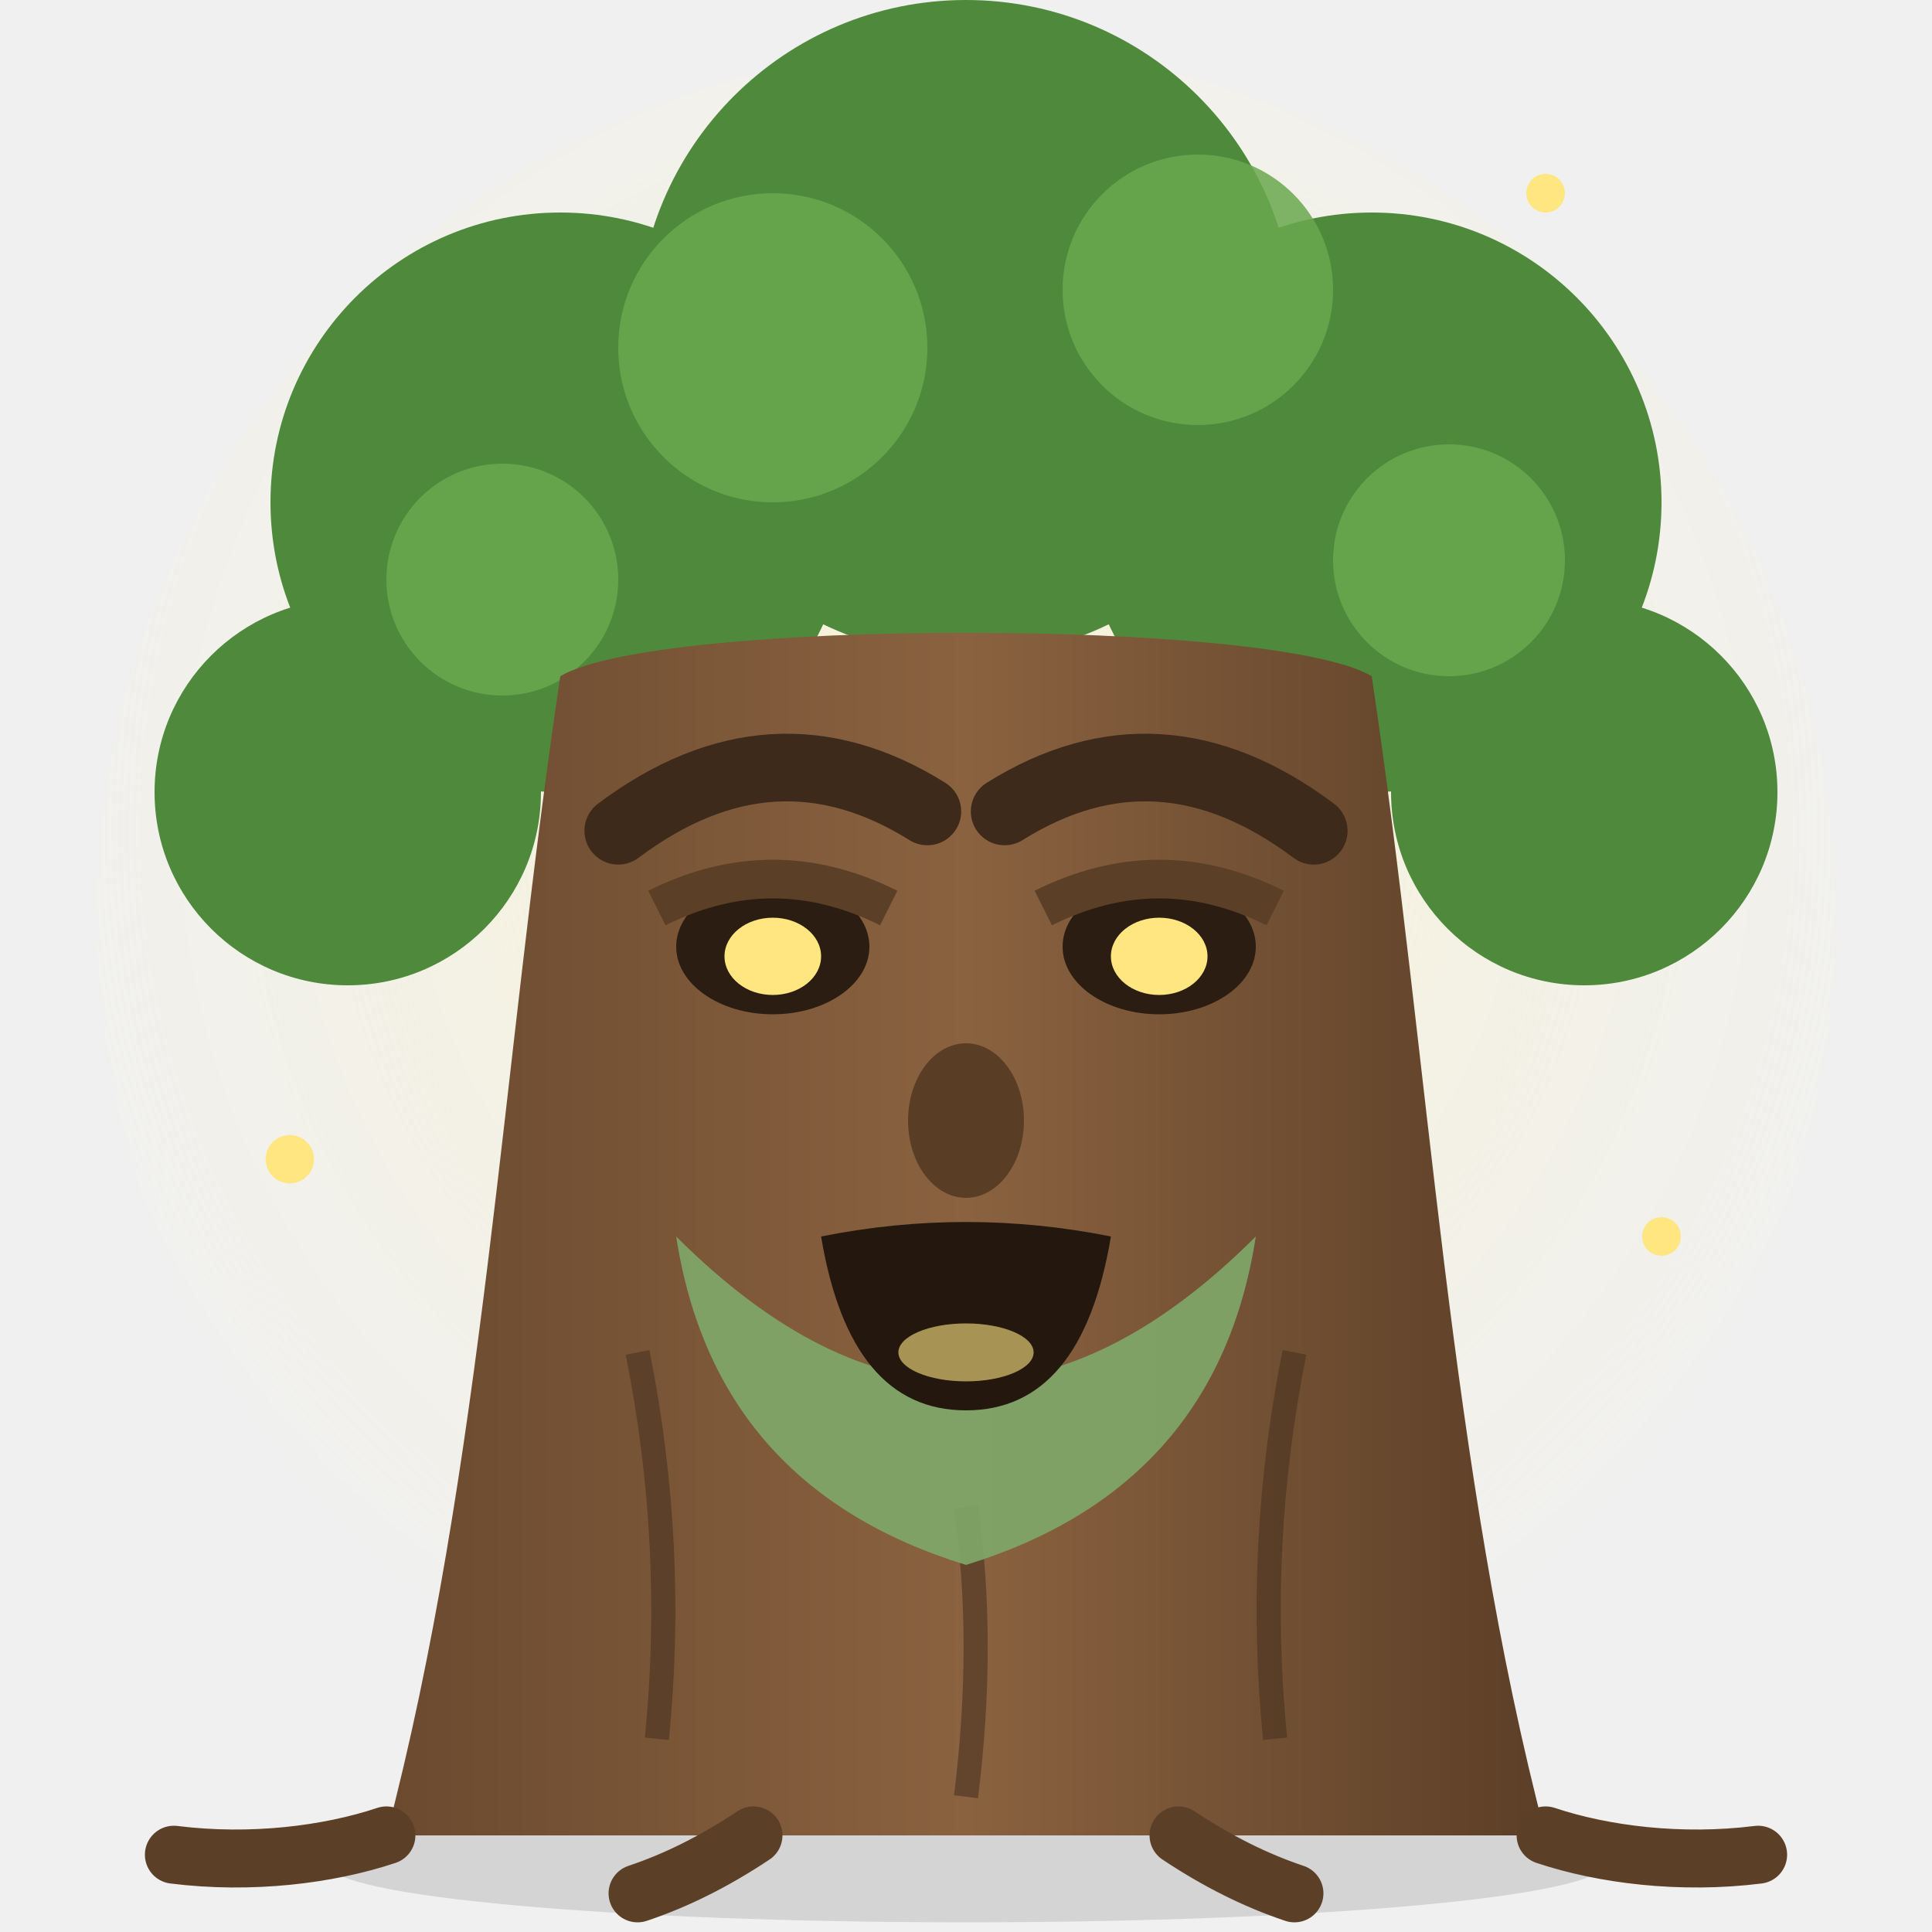
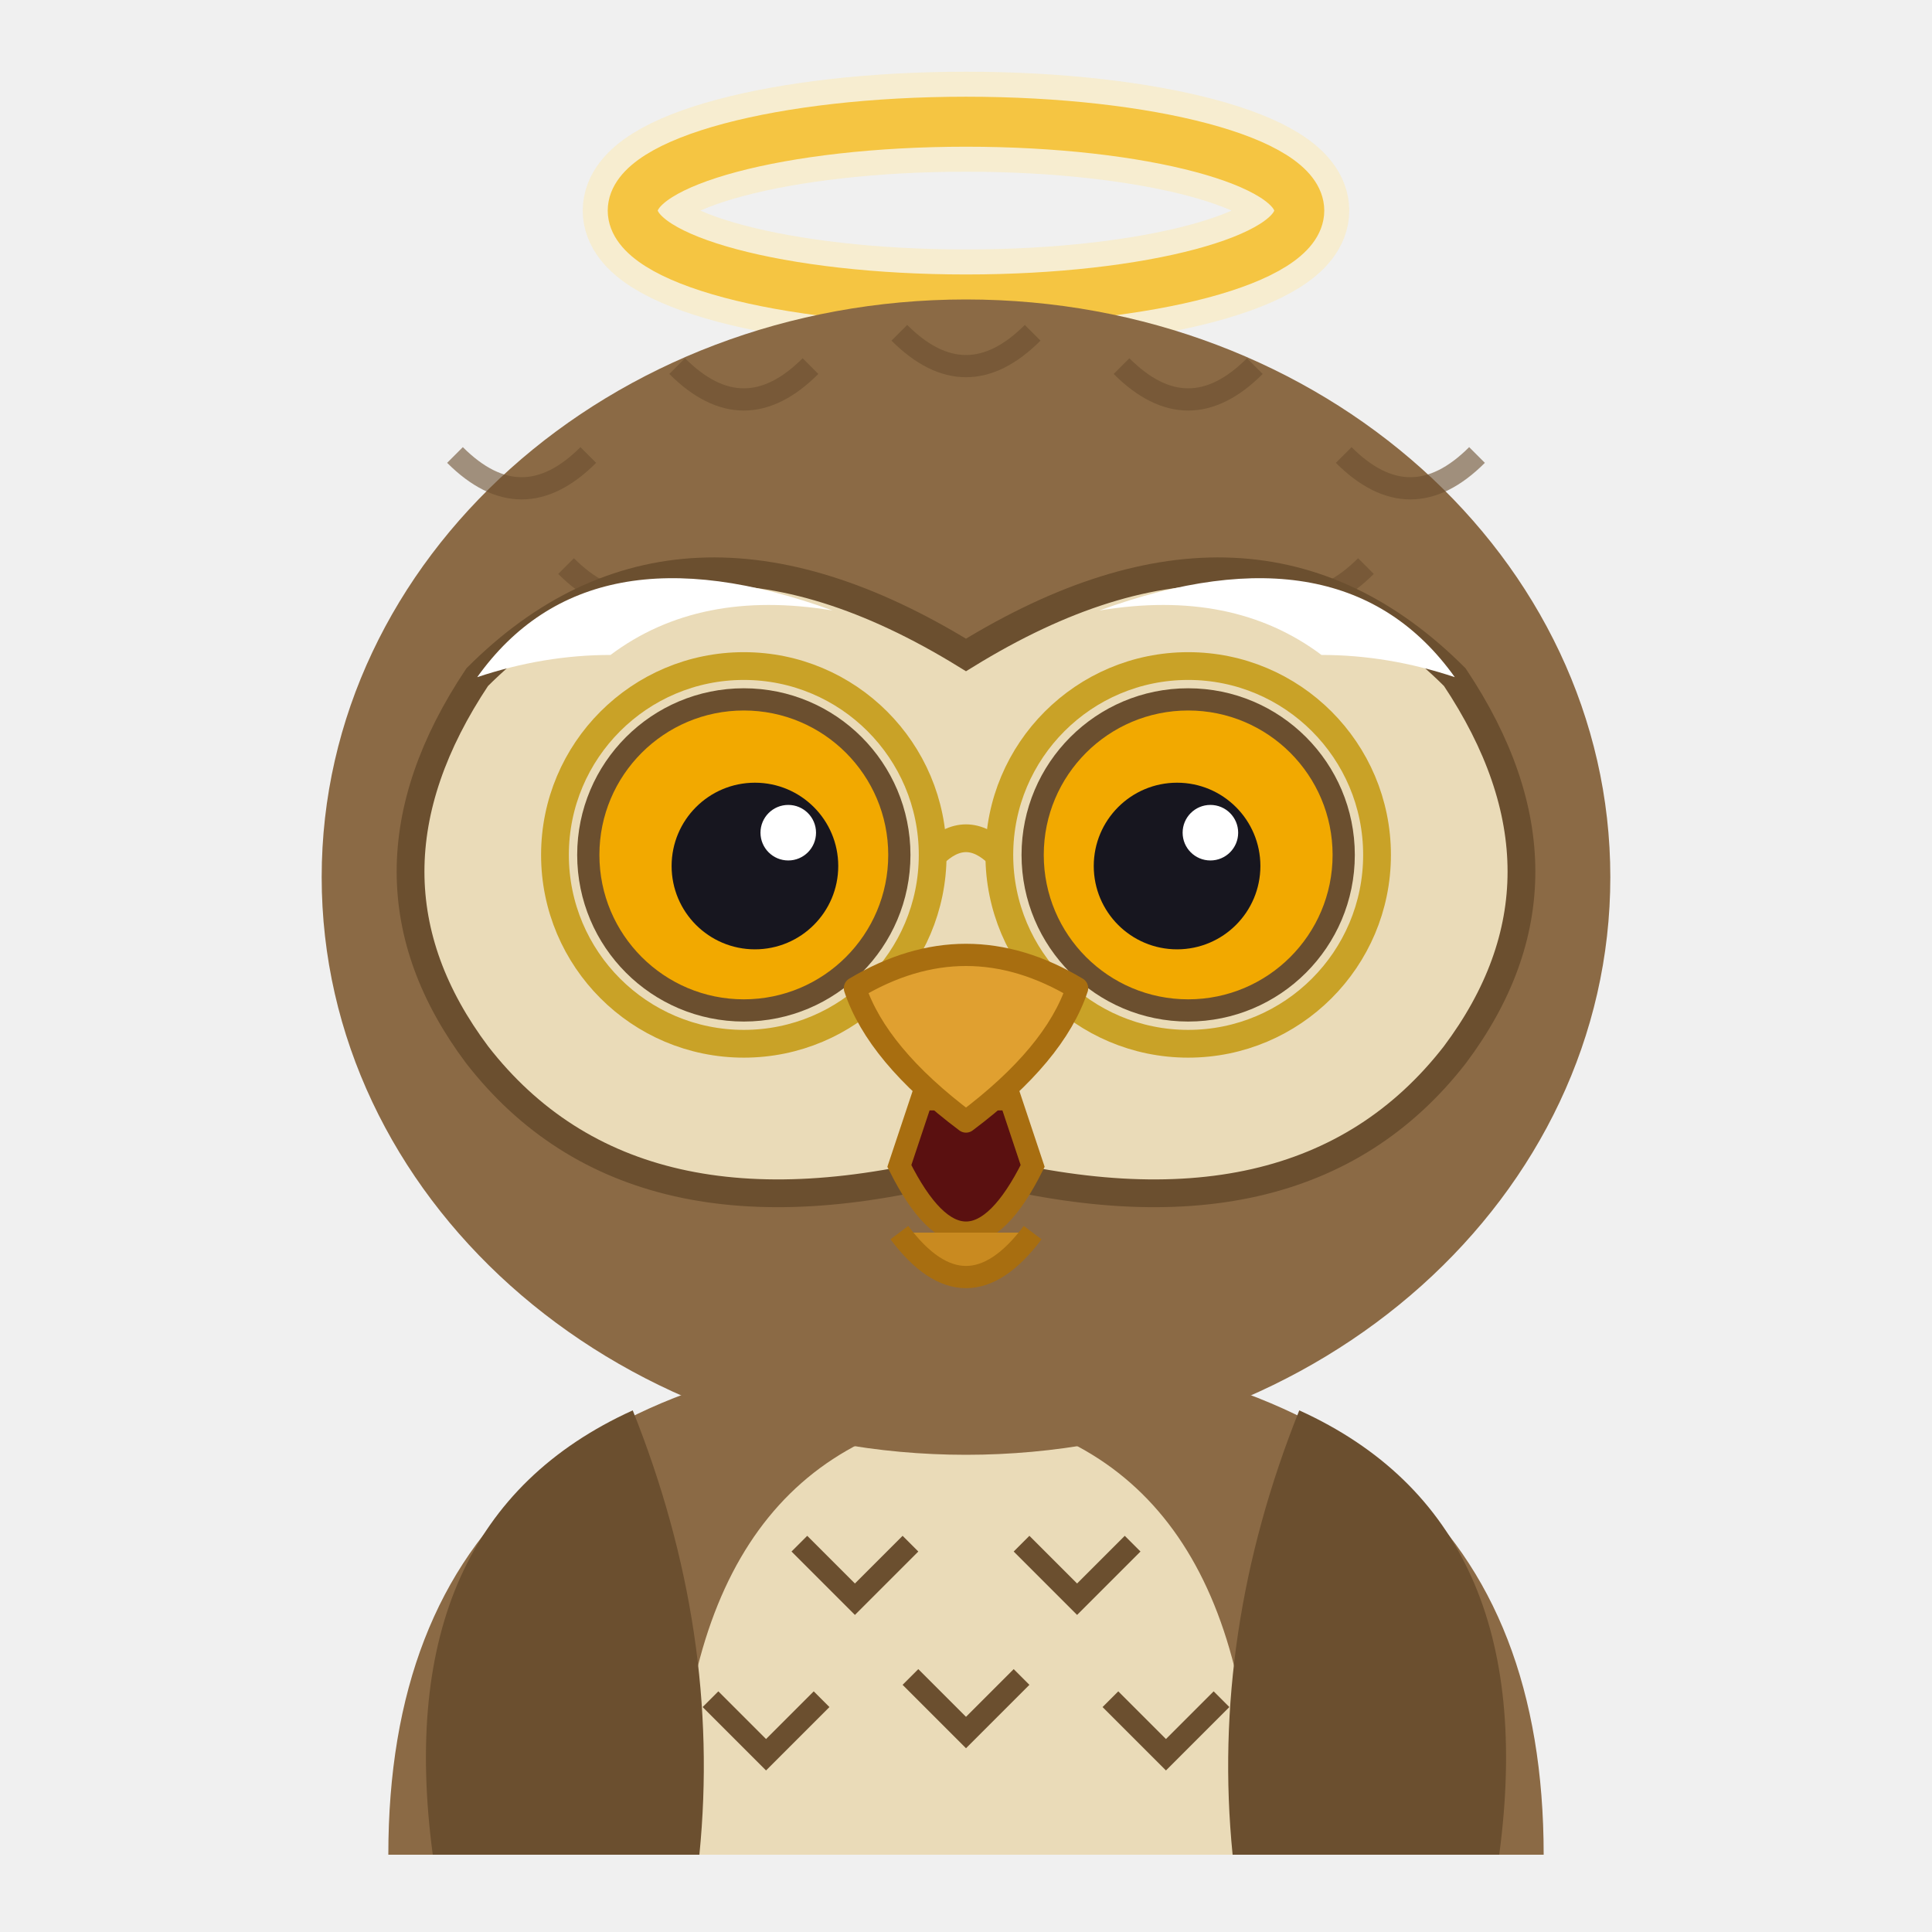
- <svg xmlns="http://www.w3.org/2000/svg" viewBox="0 0 200 200" width="400" height="400">
-   <defs>
-     <radialGradient id="glow" cx="50%" cy="45%" r="55%">
-       <stop offset="0" stop-color="#fff7c2" stop-opacity=".55" />
-       <stop offset="1" stop-color="#fff7c2" stop-opacity="0" />
-     </radialGradient>
-     <linearGradient id="bark" x1="0" x2="1">
-       <stop offset="0" stop-color="#6b4a2f" />
-       <stop offset=".5" stop-color="#8a6240" />
-       <stop offset="1" stop-color="#5c3f27" />
-     </linearGradient>
-   </defs>
-   <circle cx="100" cy="95" r="90" fill="url(#glow)" />
-   <ellipse cx="100" cy="193" rx="66" ry="6" fill="#000" opacity=".12" />
-   <g fill="#4f8a3c">
-     <circle cx="58" cy="52" r="30" />
-     <circle cx="100" cy="34" r="34" />
-     <circle cx="142" cy="52" r="30" />
-     <circle cx="36" cy="82" r="20" />
-     <circle cx="164" cy="82" r="20" />
+ <svg xmlns="http://www.w3.org/2000/svg" viewBox="0 0 200 200" width="400" height="400" role="img" aria-label="Old Oakley (talking)">
+   <g transform="translate(19.50 8.00) scale(1.15)">
+     <g class="halo">
+       <ellipse cx="70" cy="12" rx="30" ry="8" fill="none" stroke="#FFE9A8" stroke-width="9" opacity=".45" />
+       <ellipse cx="70" cy="12" rx="30" ry="8" fill="none" stroke="#F5C542" stroke-width="4.5" />
+     </g>
+     <g class="body">
+       <path d="M18 160 q0 -44 52 -46 q52 2 52 46 z" fill="#8B6A45" />
+       <path d="M44 160 q0 -36 26 -40 q26 4 26 40 z" fill="#EADBB8" />
+       <g stroke="#6B4F2F" stroke-width="2" fill="none">
+         <path d="M55 132 l5 5 l5 -5" />
+         <path d="M75 132 l5 5 l5 -5" />
+         <path d="M47 146 l5 5 l5 -5" />
+         <path d="M65 144 l5 5 l5 -5" />
+         <path d="M83 146 l5 5 l5 -5" />
+       </g>
+       <path d="M22 160 q-4 -30 18 -40 q8 20 6 40 z M118 160 q4 -30 -18 -40 q-8 20 -6 40 z" fill="#6B4F2F" />
+     </g>
+     <g class="head">
+       <ellipse cx="70" cy="72" rx="58" ry="52" fill="#8B6A45" />
+       <g stroke="#6B4F2F" stroke-width="2" fill="none" opacity=".6">
+         <path d="M24 34 q6 6 12 0" />
+         <path d="M44 26 q6 6 12 0" />
+         <path d="M64 23 q6 6 12 0" />
+         <path d="M84 26 q6 6 12 0" />
+         <path d="M104 34 q6 6 12 0" />
+         <path d="M34 44 q6 6 12 0" />
+         <path d="M94 44 q6 6 12 0" />
+       </g>
+       <path d="M70 52 q-26 -16 -44 2 q-12 18 0 34 q14 18 44 10 q30 8 44 -10 q12 -16 0 -34 q-18 -18 -44 -2 z" fill="#EADBB8" stroke="#6B4F2F" stroke-width="2.5" />
+       <g fill="#fff">
+         <path d="M26 54 q10 -14 32 -6 q-12 -2 -20 4 q-6 0 -12 2 z" />
+         <path d="M114 54 q-10 -14 -32 -6 q12 -2 20 4 q6 0 12 2 z" />
+       </g>
+       <g class="eyes">
+         <circle cx="50" cy="70" r="14" fill="#F2A900" stroke="#6B4F2F" stroke-width="2" />
+         <circle cx="90" cy="70" r="14" fill="#F2A900" stroke="#6B4F2F" stroke-width="2" />
+         <circle cx="51" cy="71" r="7.5" fill="#17161F" />
+         <circle cx="89" cy="71" r="7.5" fill="#17161F" />
+         <circle cx="54" cy="68" r="2.5" fill="#fff" />
+         <circle cx="92" cy="68" r="2.5" fill="#fff" />
+       </g>
+       <g fill="none" stroke="#C9A227" stroke-width="2.5">
+         <circle cx="50" cy="70" r="17" />
+         <circle cx="90" cy="70" r="17" />
+         <path d="M67 70 q3 -3 6 0" />
+       </g>
+       <g class="m2">
+         <path d="M64 98 q6 12 12 0 l-2 -6 h-8 z" fill="#5A1010" stroke="#A86E10" stroke-width="2" />
+         <path d="M64 104 q6 8 12 0" fill="#C98A20" stroke="#A86E10" stroke-width="2" />
+         <path d="M60 82 q10 -6 20 0 q-2 6 -10 12 q-8 -6 -10 -12 z" fill="#E0A030" stroke="#A86E10" stroke-width="2" stroke-linejoin="round" />
+       </g>
+     </g>
  </g>
-   <g fill="#6aa84f" opacity=".85">
-     <circle cx="80" cy="36" r="16" />
-     <circle cx="124" cy="30" r="14" />
-     <circle cx="150" cy="58" r="12" />
-     <circle cx="52" cy="60" r="12" />
-   </g>
-   <path d="M58 70c10-6 74-6 84 0 6 40 8 82 18 120H40c10-38 12-80 18-120z" fill="url(#bark)" />
-   <path d="M40 190c-6 2-14 3-22 2M160 190c6 2 14 3 22 2M78 190q-6 4-12 6M122 190q6 4 12 6" stroke="#5c3f27" stroke-width="6" stroke-linecap="round" fill="none" />
-   <path d="M66 140q4 20 2 40M134 140q-4 20-2 40M100 156q2 14 0 30" stroke="#4a321f" stroke-width="2.5" fill="none" opacity=".6" />
-   <path d="M64 86q16-12 32-2" stroke="#3e2a1a" stroke-width="7" stroke-linecap="round" fill="none" />
-   <path d="M104 84q16-10 32 2" stroke="#3e2a1a" stroke-width="7" stroke-linecap="round" fill="none" />
-   <ellipse cx="80" cy="98" rx="10" ry="7" fill="#2b1d12" />
-   <ellipse cx="120" cy="98" rx="10" ry="7" fill="#2b1d12" />
-   <ellipse cx="80" cy="99" rx="5" ry="4" fill="#ffe680" />
-   <ellipse cx="120" cy="99" rx="5" ry="4" fill="#ffe680" />
-   <path d="M68 94q12-6 24 0M108 94q12-6 24 0" stroke="#5c3f27" stroke-width="4" fill="none" />
-   <ellipse cx="100" cy="116" rx="6" ry="8" fill="#5a3d25" />
-   <path d="M70 128q30 30 60 0q-4 26-30 34q-26-8-30-34z" fill="#7fa86a" opacity=".9" />
-   <path d="M85 128q15-3 30 0q-3 18-15 18t-15-18z" fill="#24170e" />
-   <ellipse cx="100" cy="140" rx="7" ry="3" fill="#ffe680" opacity=".6" />
-   <circle cx="30" cy="120" r="2.5" fill="#ffe680" />
-   <circle cx="172" cy="128" r="2" fill="#ffe680" />
-   <circle cx="160" cy="20" r="2" fill="#ffe680" />
</svg>
